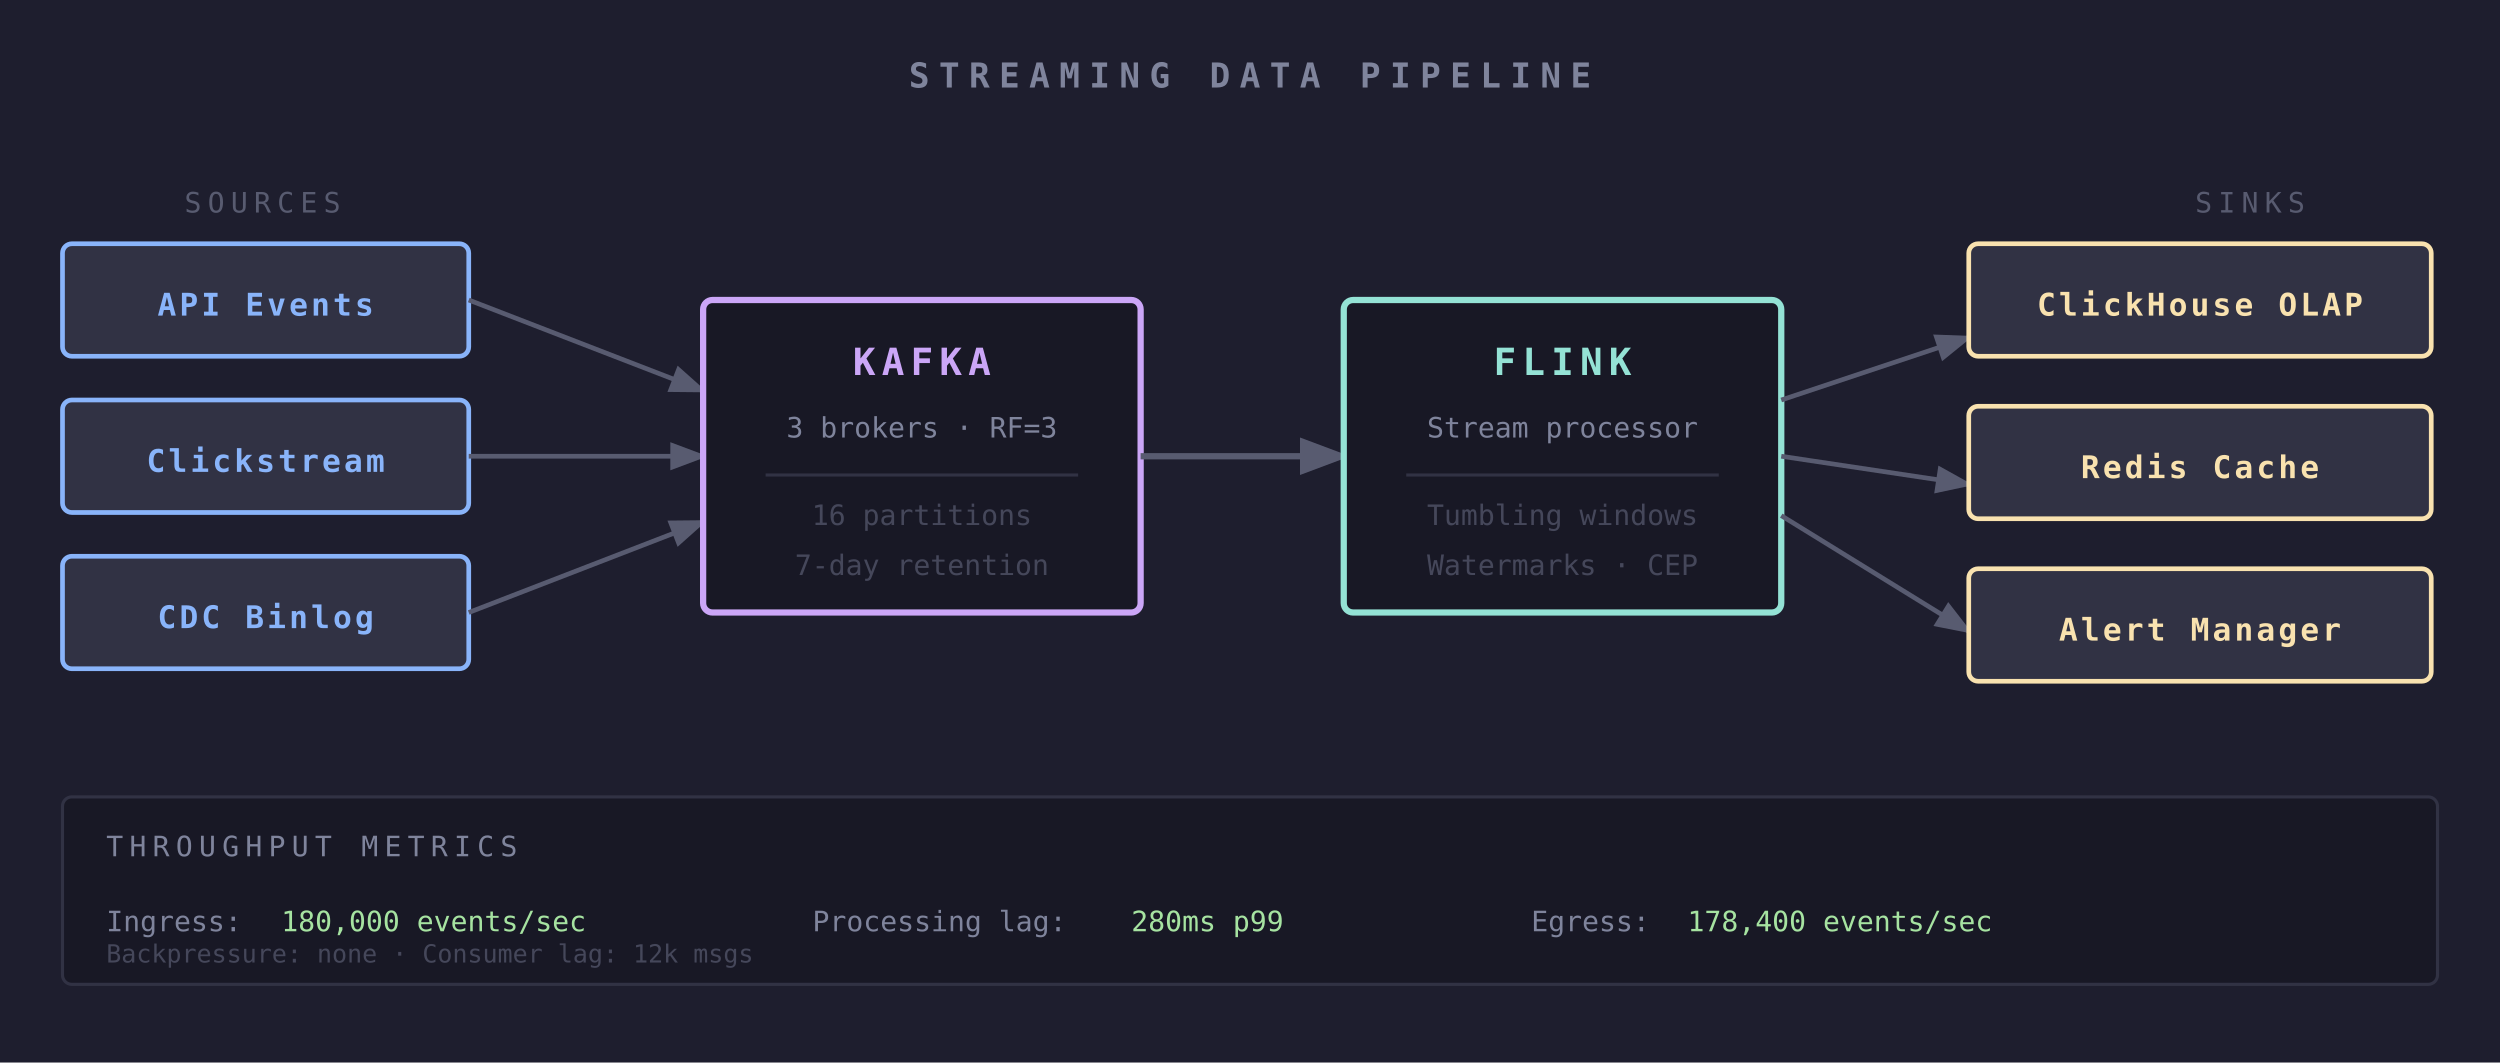
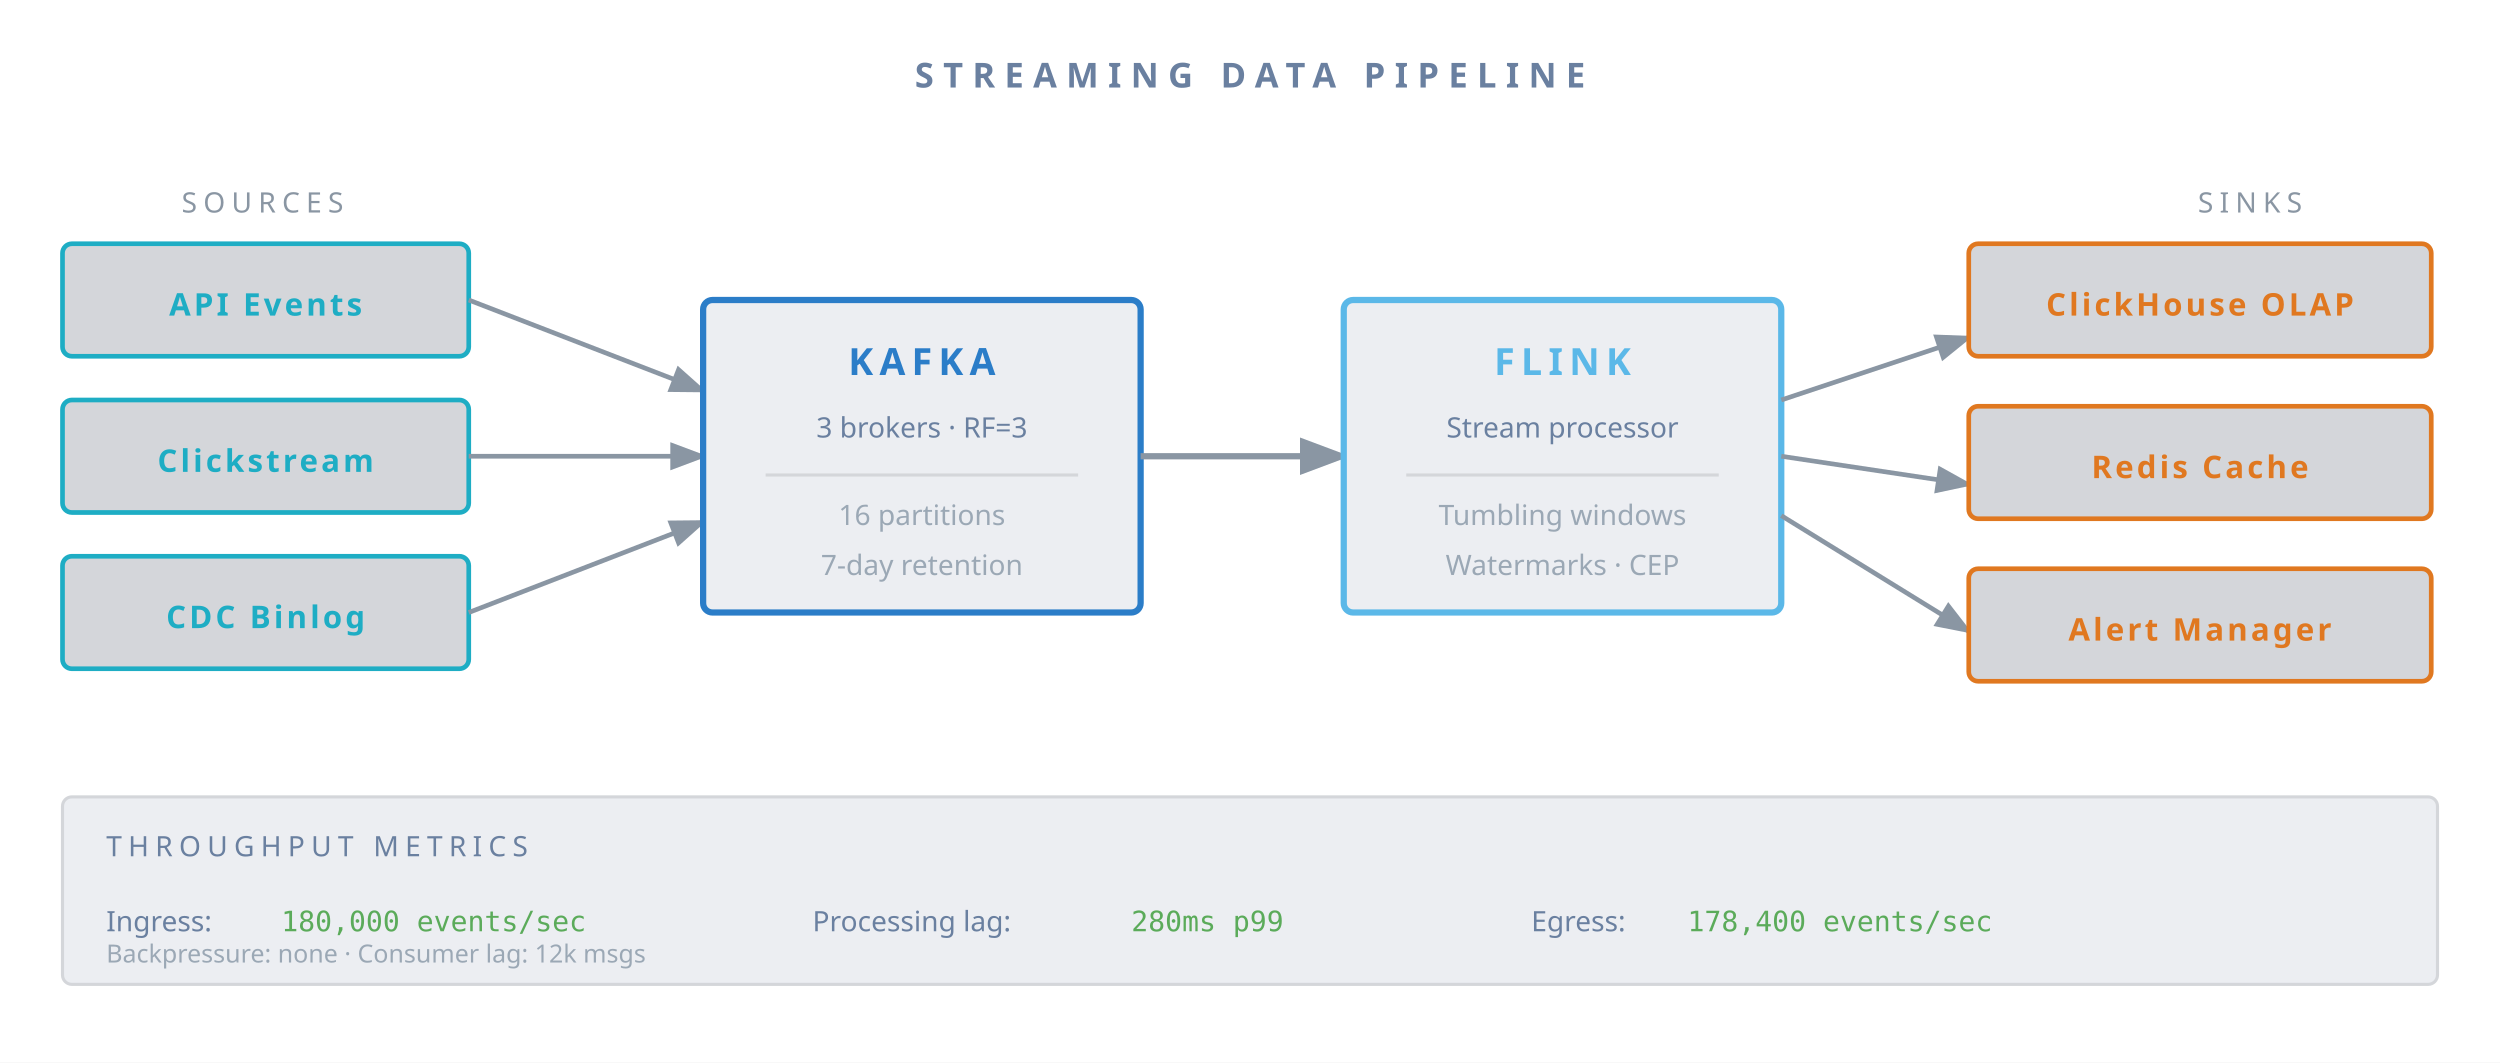
- <svg xmlns="http://www.w3.org/2000/svg" viewBox="0 0 800 340" font-family="'IBM Plex Sans', monospace, sans-serif">
-   <rect width="800" height="340" fill="#1e1e2e" />
-   <text x="400" y="28" text-anchor="middle" fill="#7f849c" font-size="11" letter-spacing="3" font-weight="600">STREAMING DATA PIPELINE</text>
-   <text x="84" y="68" text-anchor="middle" fill="#585b70" font-size="9" letter-spacing="2">SOURCES</text>
-   <rect x="20" y="78" width="130" height="36" rx="3" fill="#313244" stroke="#89b4fa" stroke-width="1.5" />
-   <text x="85" y="101" text-anchor="middle" fill="#89b4fa" font-size="10" letter-spacing="1" font-weight="600">API Events</text>
-   <rect x="20" y="128" width="130" height="36" rx="3" fill="#313244" stroke="#89b4fa" stroke-width="1.5" />
-   <text x="85" y="151" text-anchor="middle" fill="#89b4fa" font-size="10" letter-spacing="1" font-weight="600">Clickstream</text>
-   <rect x="20" y="178" width="130" height="36" rx="3" fill="#313244" stroke="#89b4fa" stroke-width="1.5" />
-   <text x="85" y="201" text-anchor="middle" fill="#89b4fa" font-size="10" letter-spacing="1" font-weight="600">CDC Binlog</text>
-   <line x1="150" y1="96" x2="225" y2="125" stroke="#585b70" stroke-width="1.5" marker-end="url(#b)" />
-   <line x1="150" y1="146" x2="225" y2="146" stroke="#585b70" stroke-width="1.5" marker-end="url(#b)" />
-   <line x1="150" y1="196" x2="225" y2="167" stroke="#585b70" stroke-width="1.5" marker-end="url(#b)" />
-   <rect x="225" y="96" width="140" height="100" rx="3" fill="#181825" stroke="#cba6f7" stroke-width="2" />
-   <text x="295" y="120" text-anchor="middle" fill="#cba6f7" font-size="12" letter-spacing="2" font-weight="700">KAFKA</text>
-   <text x="295" y="140" text-anchor="middle" fill="#7f849c" font-size="9">3 brokers · RF=3</text>
-   <line x1="245" y1="152" x2="345" y2="152" stroke="#313244" stroke-width="1" />
-   <text x="295" y="168" text-anchor="middle" fill="#45475a" font-size="9">16 partitions</text>
-   <text x="295" y="184" text-anchor="middle" fill="#45475a" font-size="9">7-day retention</text>
-   <line x1="365" y1="146" x2="430" y2="146" stroke="#585b70" stroke-width="2" marker-end="url(#b)" />
-   <rect x="430" y="96" width="140" height="100" rx="3" fill="#181825" stroke="#94e2d5" stroke-width="2" />
-   <text x="500" y="120" text-anchor="middle" fill="#94e2d5" font-size="12" letter-spacing="2" font-weight="700">FLINK</text>
-   <text x="500" y="140" text-anchor="middle" fill="#7f849c" font-size="9">Stream processor</text>
-   <line x1="450" y1="152" x2="550" y2="152" stroke="#313244" stroke-width="1" />
-   <text x="500" y="168" text-anchor="middle" fill="#45475a" font-size="9">Tumbling windows</text>
-   <text x="500" y="184" text-anchor="middle" fill="#45475a" font-size="9">Watermarks · CEP</text>
-   <line x1="570" y1="128" x2="630" y2="108" stroke="#585b70" stroke-width="1.5" marker-end="url(#b)" />
-   <line x1="570" y1="146" x2="630" y2="155" stroke="#585b70" stroke-width="1.5" marker-end="url(#b)" />
-   <line x1="570" y1="165" x2="630" y2="202" stroke="#585b70" stroke-width="1.5" marker-end="url(#b)" />
-   <text x="720" y="68" text-anchor="middle" fill="#585b70" font-size="9" letter-spacing="2">SINKS</text>
-   <rect x="630" y="78" width="148" height="36" rx="3" fill="#313244" stroke="#f9e2af" stroke-width="1.5" />
-   <text x="704" y="101" text-anchor="middle" fill="#f9e2af" font-size="10" letter-spacing="1" font-weight="600">ClickHouse OLAP</text>
-   <rect x="630" y="130" width="148" height="36" rx="3" fill="#313244" stroke="#f9e2af" stroke-width="1.5" />
-   <text x="704" y="153" text-anchor="middle" fill="#f9e2af" font-size="10" letter-spacing="1" font-weight="600">Redis Cache</text>
-   <rect x="630" y="182" width="148" height="36" rx="3" fill="#313244" stroke="#f9e2af" stroke-width="1.5" />
-   <text x="704" y="205" text-anchor="middle" fill="#f9e2af" font-size="10" letter-spacing="1" font-weight="600">Alert Manager</text>
-   <rect x="20" y="255" width="760" height="60" rx="3" fill="#181825" stroke="#313244" stroke-width="1" />
-   <text x="34" y="274" fill="#7f849c" font-size="9" letter-spacing="2">THROUGHPUT METRICS</text>
-   <text x="34" y="298" fill="#7f849c" font-size="9">Ingress:</text>
-   <text x="90" y="298" fill="#a6e3a1" font-size="9" font-family="monospace">180,000 events/sec</text>
-   <text x="260" y="298" fill="#7f849c" font-size="9">Processing lag:</text>
-   <text x="362" y="298" fill="#a6e3a1" font-size="9" font-family="monospace">280ms p99</text>
-   <text x="490" y="298" fill="#7f849c" font-size="9">Egress:</text>
-   <text x="540" y="298" fill="#a6e3a1" font-size="9" font-family="monospace">178,400 events/sec</text>
-   <text x="34" y="308" fill="#45475a" font-size="8">Backpressure: none · Consumer lag: 12k msgs</text>
+ <svg xmlns="http://www.w3.org/2000/svg" viewBox="0 0 800 340" font-family="'Source Sans 3', sans-serif">
+   <rect width="800" height="340" fill="#FFFFFF" />
+   <text x="400" y="28" text-anchor="middle" fill="#6A80A0" font-size="11" letter-spacing="3" font-weight="600">STREAMING DATA PIPELINE</text>
+   <text x="84" y="68" text-anchor="middle" fill="#8A96A3" font-size="9" letter-spacing="2">SOURCES</text>
+   <rect x="20" y="78" width="130" height="36" rx="3" fill="#D4D6DA" stroke="#1EADC4" stroke-width="1.5" />
+   <text x="85" y="101" text-anchor="middle" fill="#1EADC4" font-size="10" letter-spacing="1" font-weight="600">API Events</text>
+   <rect x="20" y="128" width="130" height="36" rx="3" fill="#D4D6DA" stroke="#1EADC4" stroke-width="1.5" />
+   <text x="85" y="151" text-anchor="middle" fill="#1EADC4" font-size="10" letter-spacing="1" font-weight="600">Clickstream</text>
+   <rect x="20" y="178" width="130" height="36" rx="3" fill="#D4D6DA" stroke="#1EADC4" stroke-width="1.5" />
+   <text x="85" y="201" text-anchor="middle" fill="#1EADC4" font-size="10" letter-spacing="1" font-weight="600">CDC Binlog</text>
+   <line x1="150" y1="96" x2="225" y2="125" stroke="#8A96A3" stroke-width="1.5" marker-end="url(#b)" />
+   <line x1="150" y1="146" x2="225" y2="146" stroke="#8A96A3" stroke-width="1.5" marker-end="url(#b)" />
+   <line x1="150" y1="196" x2="225" y2="167" stroke="#8A96A3" stroke-width="1.5" marker-end="url(#b)" />
+   <rect x="225" y="96" width="140" height="100" rx="3" fill="#ECEEF2" stroke="#2B7DC8" stroke-width="2" />
+   <text x="295" y="120" text-anchor="middle" fill="#2B7DC8" font-size="12" letter-spacing="2" font-weight="700">KAFKA</text>
+   <text x="295" y="140" text-anchor="middle" fill="#6A80A0" font-size="9">3 brokers · RF=3</text>
+   <line x1="245" y1="152" x2="345" y2="152" stroke="#D4D6DA" stroke-width="1" />
+   <text x="295" y="168" text-anchor="middle" fill="#9BA8B5" font-size="9">16 partitions</text>
+   <text x="295" y="184" text-anchor="middle" fill="#9BA8B5" font-size="9">7-day retention</text>
+   <line x1="365" y1="146" x2="430" y2="146" stroke="#8A96A3" stroke-width="2" marker-end="url(#b)" />
+   <rect x="430" y="96" width="140" height="100" rx="3" fill="#ECEEF2" stroke="#5BB8E8" stroke-width="2" />
+   <text x="500" y="120" text-anchor="middle" fill="#5BB8E8" font-size="12" letter-spacing="2" font-weight="700">FLINK</text>
+   <text x="500" y="140" text-anchor="middle" fill="#6A80A0" font-size="9">Stream processor</text>
+   <line x1="450" y1="152" x2="550" y2="152" stroke="#D4D6DA" stroke-width="1" />
+   <text x="500" y="168" text-anchor="middle" fill="#9BA8B5" font-size="9">Tumbling windows</text>
+   <text x="500" y="184" text-anchor="middle" fill="#9BA8B5" font-size="9">Watermarks · CEP</text>
+   <line x1="570" y1="128" x2="630" y2="108" stroke="#8A96A3" stroke-width="1.5" marker-end="url(#b)" />
+   <line x1="570" y1="146" x2="630" y2="155" stroke="#8A96A3" stroke-width="1.5" marker-end="url(#b)" />
+   <line x1="570" y1="165" x2="630" y2="202" stroke="#8A96A3" stroke-width="1.5" marker-end="url(#b)" />
+   <text x="720" y="68" text-anchor="middle" fill="#8A96A3" font-size="9" letter-spacing="2">SINKS</text>
+   <rect x="630" y="78" width="148" height="36" rx="3" fill="#D4D6DA" stroke="#E07820" stroke-width="1.5" />
+   <text x="704" y="101" text-anchor="middle" fill="#E07820" font-size="10" letter-spacing="1" font-weight="600">ClickHouse OLAP</text>
+   <rect x="630" y="130" width="148" height="36" rx="3" fill="#D4D6DA" stroke="#E07820" stroke-width="1.5" />
+   <text x="704" y="153" text-anchor="middle" fill="#E07820" font-size="10" letter-spacing="1" font-weight="600">Redis Cache</text>
+   <rect x="630" y="182" width="148" height="36" rx="3" fill="#D4D6DA" stroke="#E07820" stroke-width="1.5" />
+   <text x="704" y="205" text-anchor="middle" fill="#E07820" font-size="10" letter-spacing="1" font-weight="600">Alert Manager</text>
+   <rect x="20" y="255" width="760" height="60" rx="3" fill="#ECEEF2" stroke="#D4D6DA" stroke-width="1" />
+   <text x="34" y="274" fill="#6A80A0" font-size="9" letter-spacing="2">THROUGHPUT METRICS</text>
+   <text x="34" y="298" fill="#6A80A0" font-size="9">Ingress:</text>
+   <text x="90" y="298" fill="#5BAB5A" font-size="9" font-family="monospace">180,000 events/sec</text>
+   <text x="260" y="298" fill="#6A80A0" font-size="9">Processing lag:</text>
+   <text x="362" y="298" fill="#5BAB5A" font-size="9" font-family="monospace">280ms p99</text>
+   <text x="490" y="298" fill="#6A80A0" font-size="9">Egress:</text>
+   <text x="540" y="298" fill="#5BAB5A" font-size="9" font-family="monospace">178,400 events/sec</text>
+   <text x="34" y="308" fill="#9BA8B5" font-size="8">Backpressure: none · Consumer lag: 12k msgs</text>
  <defs>
    <marker id="b" markerWidth="8" markerHeight="6" refX="7" refY="3" orient="auto">
-       <path d="M0,0 L0,6 L8,3 z" fill="#585b70" />
+       <path d="M0,0 L0,6 L8,3 z" fill="#8A96A3" />
    </marker>
  </defs>
</svg>
